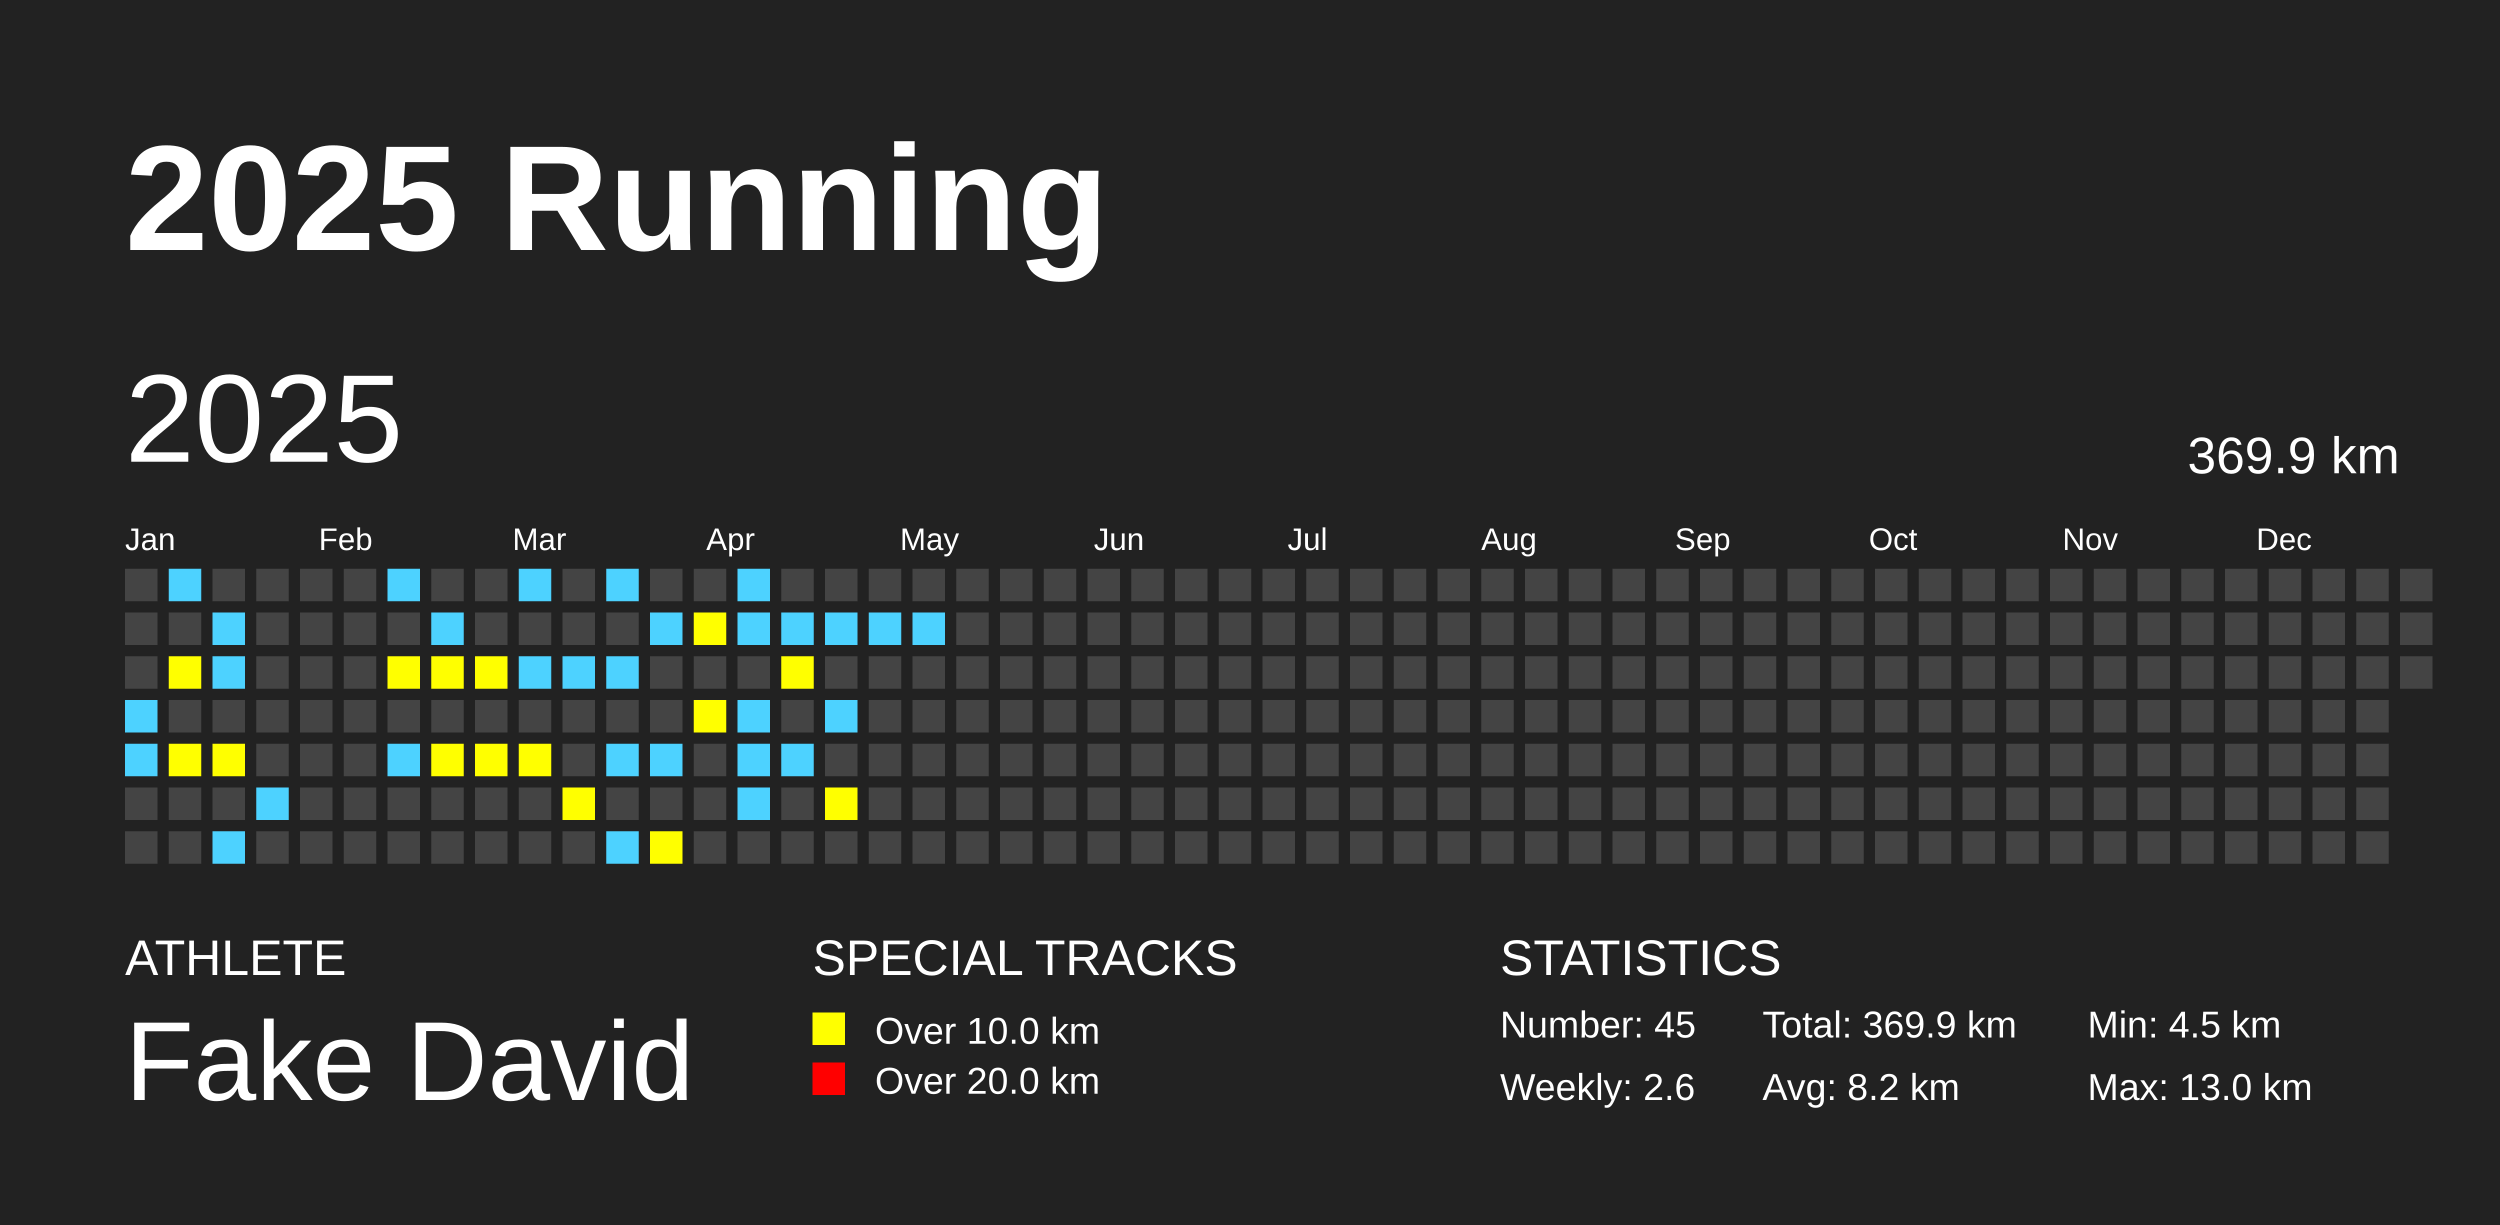
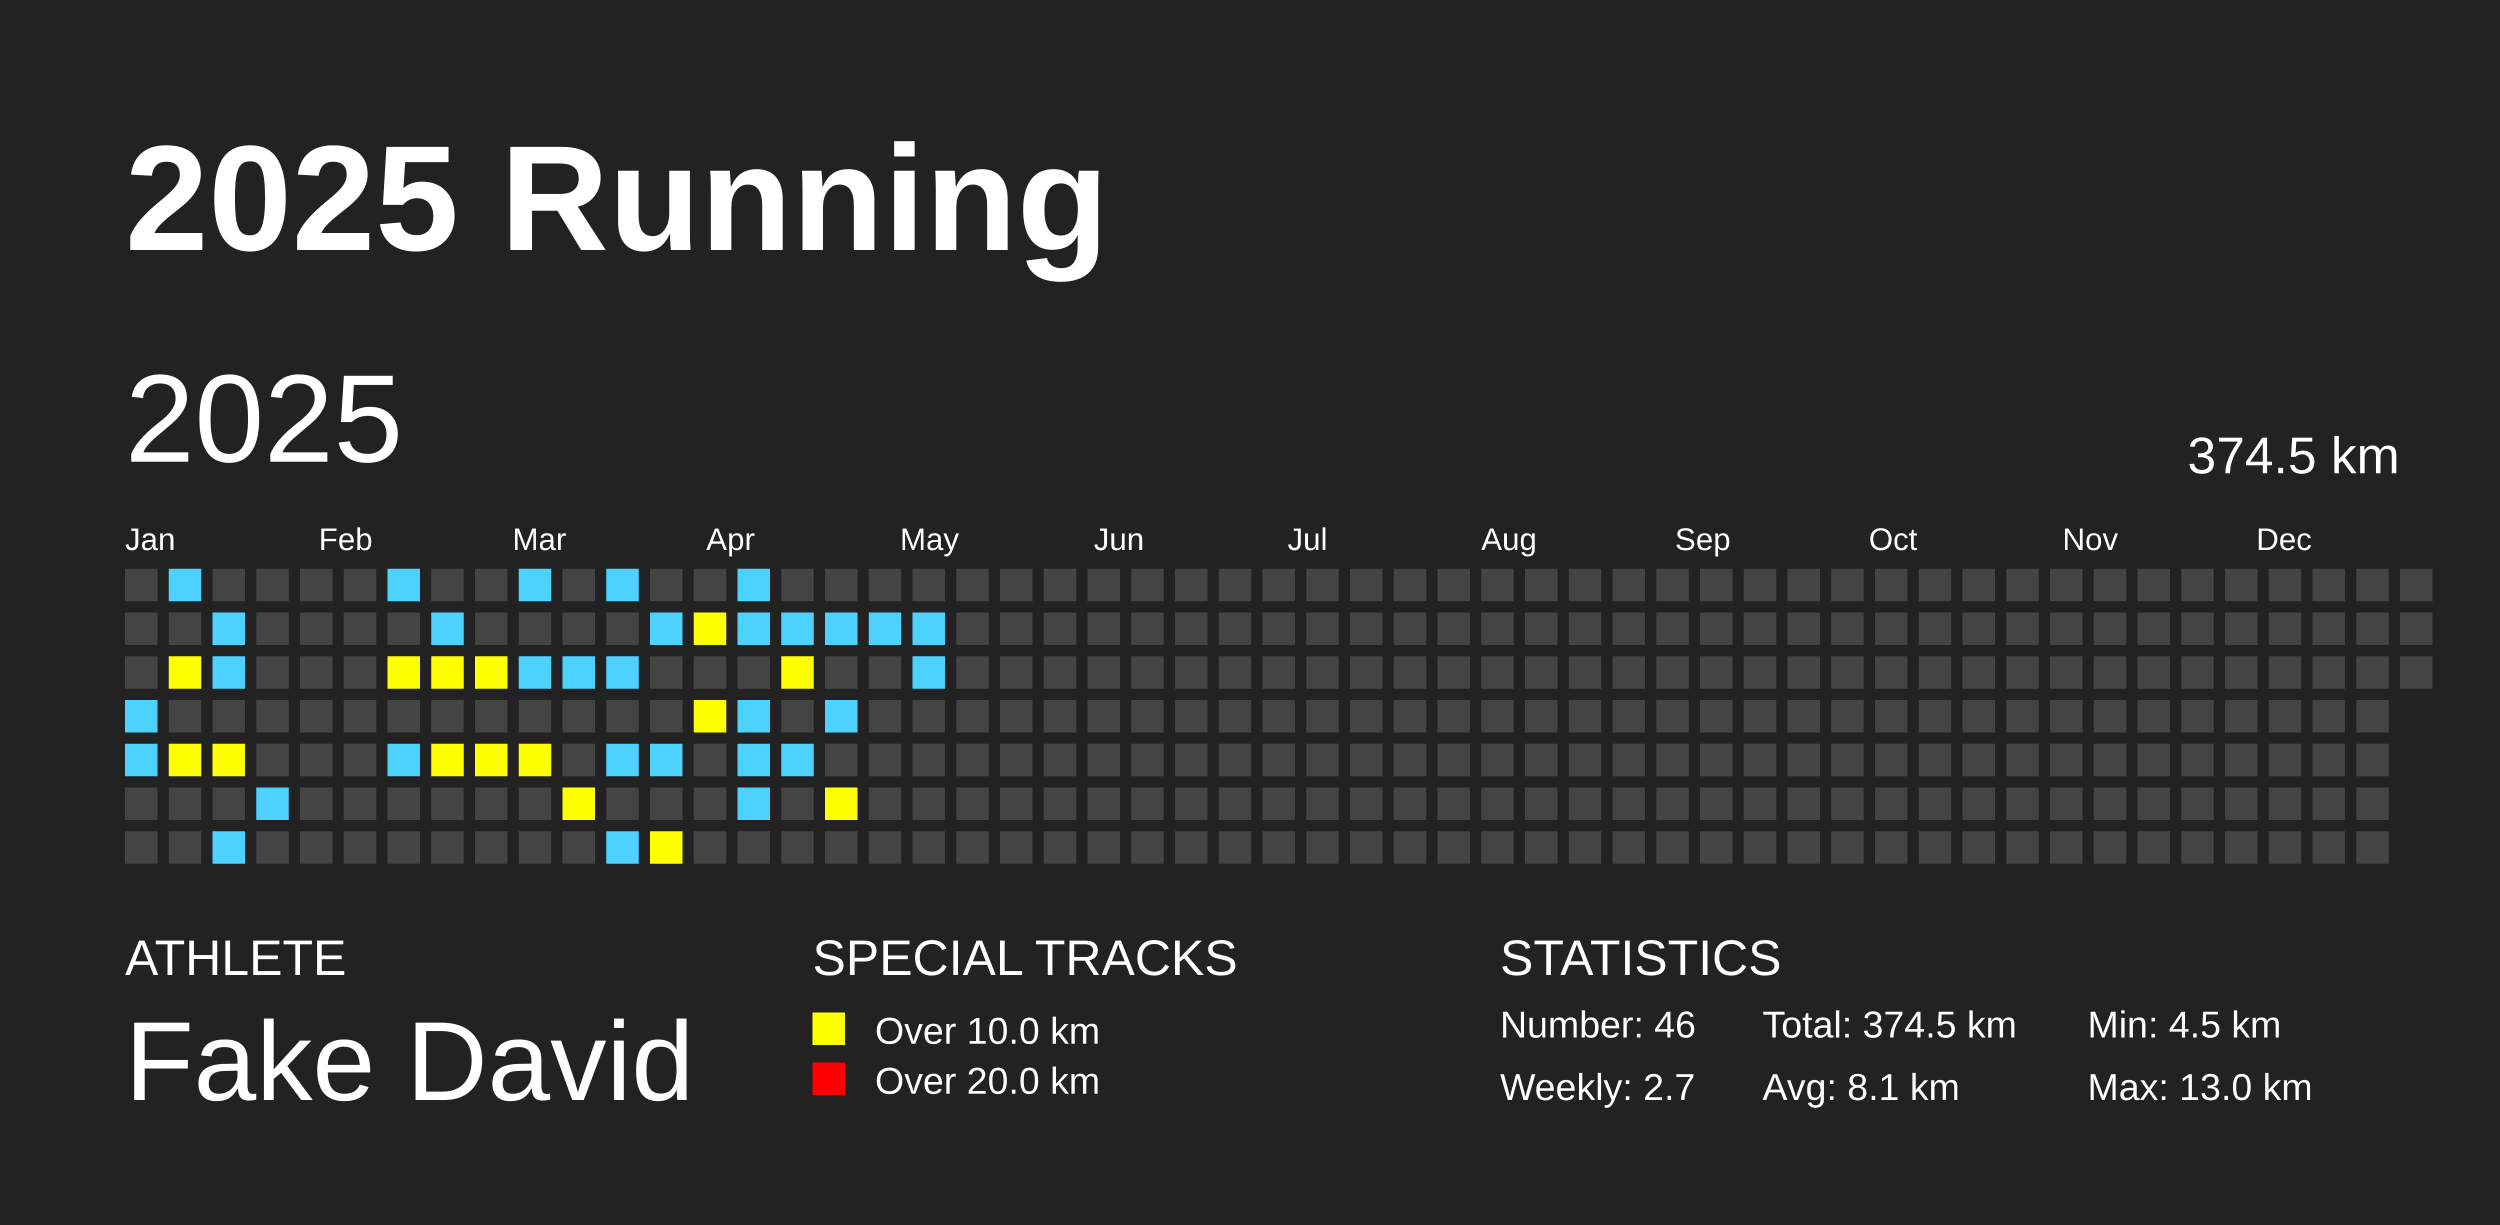
<svg xmlns="http://www.w3.org/2000/svg" baseProfile="full" height="98mm" version="1.1" viewBox="0,0,200,98" width="200mm">
  <defs />
  <rect fill="#222222" height="98" width="200" x="0" y="0" />
  <text fill="#FFFFFF" style="font-size:12px; font-family:Arial; font-weight:bold;" x="10" y="20">2025 Running</text>
  <text fill="#FFFFFF" style="font-size:4px; font-family:Arial" x="10" y="78">ATHLETE</text>
  <text fill="#FFFFFF" style="font-size:9px; font-family:Arial" x="10" y="88">Fake David</text>
  <text fill="#FFFFFF" style="font-size:4px; font-family:Arial" x="65" y="78">SPECIAL TRACKS</text>
  <rect fill="yellow" height="2.6" width="2.6" x="65" y="81" />
  <text fill="#FFFFFF" style="font-size:3px; font-family:Arial" x="70" y="83.5">Over 10.0 km</text>
  <rect fill="red" height="2.6" width="2.6" x="65" y="85" />
  <text fill="#FFFFFF" style="font-size:3px; font-family:Arial" x="70" y="87.5">Over 20.0 km</text>
  <text fill="#FFFFFF" style="font-size:4px; font-family:Arial" x="120" y="78">STATISTICS</text>
-   <text fill="#FFFFFF" style="font-size:3px; font-family:Arial" x="120" y="83">Number: 45</text>
-   <text fill="#FFFFFF" style="font-size:3px; font-family:Arial" x="120" y="88">Weekly: 2.6</text>
-   <text fill="#FFFFFF" style="font-size:3px; font-family:Arial" x="141" y="83">Total: 369.9 km</text>
-   <text fill="#FFFFFF" style="font-size:3px; font-family:Arial" x="141" y="88">Avg: 8.2 km</text>
+   <text fill="#FFFFFF" style="font-size:3px; font-family:Arial" x="120" y="83">Number: 46</text>
+   <text fill="#FFFFFF" style="font-size:3px; font-family:Arial" x="120" y="88">Weekly: 2.7</text>
+   <text fill="#FFFFFF" style="font-size:3px; font-family:Arial" x="141" y="83">Total: 374.5 km</text>
+   <text fill="#FFFFFF" style="font-size:3px; font-family:Arial" x="141" y="88">Avg: 8.1 km</text>
  <text fill="#FFFFFF" style="font-size:3px; font-family:Arial" x="167" y="83">Min: 4.5 km</text>
  <text fill="#FFFFFF" style="font-size:3px; font-family:Arial" x="167" y="88">Max: 13.0 km</text>
  <text dominant-baseline="hanging" fill="#FFFFFF" style="font-size:10.0px; font-family:Arial;" x="10" y="30">2025</text>
-   <text dominant-baseline="hanging" fill="#FFFFFF" style="font-size:4.125px; font-family:Arial;" x="175" y="35">369.9 km</text>
+   <text dominant-baseline="hanging" fill="#FFFFFF" style="font-size:4.125px; font-family:Arial;" x="175" y="35">374.5 km</text>
  <text fill="#FFFFFF" style="font-size:2.5px; font-family:Arial" x="10.0" y="44">Jan</text>
  <text fill="#FFFFFF" style="font-size:2.5px; font-family:Arial" x="25.5" y="44">Feb</text>
  <text fill="#FFFFFF" style="font-size:2.5px; font-family:Arial" x="41.0" y="44">Mar</text>
  <text fill="#FFFFFF" style="font-size:2.5px; font-family:Arial" x="56.5" y="44">Apr</text>
  <text fill="#FFFFFF" style="font-size:2.5px; font-family:Arial" x="72.0" y="44">May</text>
  <text fill="#FFFFFF" style="font-size:2.5px; font-family:Arial" x="87.5" y="44">Jun</text>
  <text fill="#FFFFFF" style="font-size:2.5px; font-family:Arial" x="103.0" y="44">Jul</text>
  <text fill="#FFFFFF" style="font-size:2.5px; font-family:Arial" x="118.5" y="44">Aug</text>
  <text fill="#FFFFFF" style="font-size:2.5px; font-family:Arial" x="134.0" y="44">Sep</text>
  <text fill="#FFFFFF" style="font-size:2.5px; font-family:Arial" x="149.5" y="44">Oct</text>
  <text fill="#FFFFFF" style="font-size:2.5px; font-family:Arial" x="165.0" y="44">Nov</text>
  <text fill="#FFFFFF" style="font-size:2.5px; font-family:Arial" x="180.5" y="44">Dec</text>
  <rect fill="#444444" height="2.6" width="2.6" x="10.0" y="45.5" />
  <rect fill="#444444" height="2.6" width="2.6" x="10.0" y="49.0" />
  <rect fill="#444444" height="2.6" width="2.6" x="10.0" y="52.5" />
  <rect fill="#4DD2FF" height="2.6" width="2.6" x="10.0" y="56.0" />
  <rect fill="#4DD2FF" height="2.6" width="2.6" x="10.0" y="59.5" />
  <rect fill="#444444" height="2.6" width="2.6" x="10.0" y="63.0" />
  <rect fill="#444444" height="2.6" width="2.6" x="10.0" y="66.5" />
  <rect fill="#4DD2FF" height="2.6" width="2.6" x="13.5" y="45.5" />
  <rect fill="#444444" height="2.6" width="2.6" x="13.5" y="49.0" />
  <rect fill="yellow" height="2.6" width="2.6" x="13.5" y="52.5" />
  <rect fill="#444444" height="2.6" width="2.6" x="13.5" y="56.0" />
  <rect fill="yellow" height="2.6" width="2.6" x="13.5" y="59.5" />
  <rect fill="#444444" height="2.6" width="2.6" x="13.5" y="63.0" />
  <rect fill="#444444" height="2.6" width="2.6" x="13.5" y="66.5" />
  <rect fill="#444444" height="2.6" width="2.6" x="17.0" y="45.5" />
  <rect fill="#4DD2FF" height="2.6" width="2.6" x="17.0" y="49.0" />
  <rect fill="#4DD2FF" height="2.6" width="2.6" x="17.0" y="52.5" />
  <rect fill="#444444" height="2.6" width="2.6" x="17.0" y="56.0" />
  <rect fill="yellow" height="2.6" width="2.6" x="17.0" y="59.5" />
  <rect fill="#444444" height="2.6" width="2.6" x="17.0" y="63.0" />
  <rect fill="#4DD2FF" height="2.6" width="2.6" x="17.0" y="66.5" />
  <rect fill="#444444" height="2.6" width="2.6" x="20.5" y="45.5" />
  <rect fill="#444444" height="2.6" width="2.6" x="20.5" y="49.0" />
  <rect fill="#444444" height="2.6" width="2.6" x="20.5" y="52.5" />
  <rect fill="#444444" height="2.6" width="2.6" x="20.5" y="56.0" />
  <rect fill="#444444" height="2.6" width="2.6" x="20.5" y="59.5" />
  <rect fill="#4DD2FF" height="2.6" width="2.6" x="20.5" y="63.0" />
  <rect fill="#444444" height="2.6" width="2.6" x="20.5" y="66.5" />
  <rect fill="#444444" height="2.6" width="2.6" x="24.0" y="45.5" />
  <rect fill="#444444" height="2.6" width="2.6" x="24.0" y="49.0" />
  <rect fill="#444444" height="2.6" width="2.6" x="24.0" y="52.5" />
  <rect fill="#444444" height="2.6" width="2.6" x="24.0" y="56.0" />
  <rect fill="#444444" height="2.6" width="2.6" x="24.0" y="59.5" />
  <rect fill="#444444" height="2.6" width="2.6" x="24.0" y="63.0" />
  <rect fill="#444444" height="2.6" width="2.6" x="24.0" y="66.5" />
  <rect fill="#444444" height="2.6" width="2.6" x="27.5" y="45.5" />
  <rect fill="#444444" height="2.6" width="2.6" x="27.5" y="49.0" />
  <rect fill="#444444" height="2.6" width="2.6" x="27.5" y="52.5" />
  <rect fill="#444444" height="2.6" width="2.6" x="27.5" y="56.0" />
  <rect fill="#444444" height="2.6" width="2.6" x="27.5" y="59.5" />
  <rect fill="#444444" height="2.6" width="2.6" x="27.5" y="63.0" />
  <rect fill="#444444" height="2.6" width="2.6" x="27.5" y="66.5" />
  <rect fill="#4DD2FF" height="2.6" width="2.6" x="31.0" y="45.5" />
  <rect fill="#444444" height="2.6" width="2.6" x="31.0" y="49.0" />
  <rect fill="yellow" height="2.6" width="2.6" x="31.0" y="52.5" />
  <rect fill="#444444" height="2.6" width="2.6" x="31.0" y="56.0" />
  <rect fill="#4DD2FF" height="2.6" width="2.6" x="31.0" y="59.5" />
  <rect fill="#444444" height="2.6" width="2.6" x="31.0" y="63.0" />
  <rect fill="#444444" height="2.6" width="2.6" x="31.0" y="66.5" />
  <rect fill="#444444" height="2.6" width="2.6" x="34.5" y="45.5" />
  <rect fill="#4DD2FF" height="2.6" width="2.6" x="34.5" y="49.0" />
  <rect fill="yellow" height="2.6" width="2.6" x="34.5" y="52.5" />
  <rect fill="#444444" height="2.6" width="2.6" x="34.5" y="56.0" />
  <rect fill="yellow" height="2.6" width="2.6" x="34.5" y="59.5" />
  <rect fill="#444444" height="2.6" width="2.6" x="34.5" y="63.0" />
  <rect fill="#444444" height="2.6" width="2.6" x="34.5" y="66.5" />
  <rect fill="#444444" height="2.6" width="2.6" x="38.0" y="45.5" />
  <rect fill="#444444" height="2.6" width="2.6" x="38.0" y="49.0" />
  <rect fill="yellow" height="2.6" width="2.6" x="38.0" y="52.5" />
  <rect fill="#444444" height="2.6" width="2.6" x="38.0" y="56.0" />
  <rect fill="yellow" height="2.6" width="2.6" x="38.0" y="59.5" />
  <rect fill="#444444" height="2.6" width="2.6" x="38.0" y="63.0" />
  <rect fill="#444444" height="2.6" width="2.6" x="38.0" y="66.5" />
  <rect fill="#4DD2FF" height="2.6" width="2.6" x="41.5" y="45.5" />
  <rect fill="#444444" height="2.6" width="2.6" x="41.5" y="49.0" />
  <rect fill="#4DD2FF" height="2.6" width="2.6" x="41.5" y="52.5" />
  <rect fill="#444444" height="2.6" width="2.6" x="41.5" y="56.0" />
  <rect fill="yellow" height="2.6" width="2.6" x="41.5" y="59.5" />
  <rect fill="#444444" height="2.6" width="2.6" x="41.5" y="63.0" />
  <rect fill="#444444" height="2.6" width="2.6" x="41.5" y="66.5" />
  <rect fill="#444444" height="2.6" width="2.6" x="45.0" y="45.5" />
  <rect fill="#444444" height="2.6" width="2.6" x="45.0" y="49.0" />
  <rect fill="#4DD2FF" height="2.6" width="2.6" x="45.0" y="52.5" />
  <rect fill="#444444" height="2.6" width="2.6" x="45.0" y="56.0" />
  <rect fill="#444444" height="2.6" width="2.6" x="45.0" y="59.5" />
  <rect fill="yellow" height="2.6" width="2.6" x="45.0" y="63.0" />
  <rect fill="#444444" height="2.6" width="2.6" x="45.0" y="66.5" />
  <rect fill="#4DD2FF" height="2.6" width="2.6" x="48.5" y="45.5" />
  <rect fill="#444444" height="2.6" width="2.6" x="48.5" y="49.0" />
  <rect fill="#4DD2FF" height="2.6" width="2.6" x="48.5" y="52.5" />
  <rect fill="#444444" height="2.6" width="2.6" x="48.5" y="56.0" />
  <rect fill="#4DD2FF" height="2.6" width="2.6" x="48.5" y="59.5" />
  <rect fill="#444444" height="2.6" width="2.6" x="48.5" y="63.0" />
  <rect fill="#4DD2FF" height="2.6" width="2.6" x="48.5" y="66.5" />
  <rect fill="#444444" height="2.6" width="2.6" x="52.0" y="45.5" />
  <rect fill="#4DD2FF" height="2.6" width="2.6" x="52.0" y="49.0" />
  <rect fill="#444444" height="2.6" width="2.6" x="52.0" y="52.5" />
  <rect fill="#444444" height="2.6" width="2.6" x="52.0" y="56.0" />
  <rect fill="#4DD2FF" height="2.6" width="2.6" x="52.0" y="59.5" />
  <rect fill="#444444" height="2.6" width="2.6" x="52.0" y="63.0" />
  <rect fill="yellow" height="2.6" width="2.6" x="52.0" y="66.5" />
  <rect fill="#444444" height="2.6" width="2.6" x="55.5" y="45.5" />
  <rect fill="yellow" height="2.6" width="2.6" x="55.5" y="49.0" />
  <rect fill="#444444" height="2.6" width="2.6" x="55.5" y="52.5" />
  <rect fill="yellow" height="2.6" width="2.6" x="55.5" y="56.0" />
  <rect fill="#444444" height="2.6" width="2.6" x="55.5" y="59.5" />
  <rect fill="#444444" height="2.6" width="2.6" x="55.5" y="63.0" />
  <rect fill="#444444" height="2.6" width="2.6" x="55.5" y="66.5" />
  <rect fill="#4DD2FF" height="2.6" width="2.6" x="59.0" y="45.5" />
  <rect fill="#4DD2FF" height="2.6" width="2.6" x="59.0" y="49.0" />
  <rect fill="#444444" height="2.6" width="2.6" x="59.0" y="52.5" />
  <rect fill="#4DD2FF" height="2.6" width="2.6" x="59.0" y="56.0" />
  <rect fill="#4DD2FF" height="2.6" width="2.6" x="59.0" y="59.5" />
  <rect fill="#4DD2FF" height="2.6" width="2.6" x="59.0" y="63.0" />
  <rect fill="#444444" height="2.6" width="2.6" x="59.0" y="66.5" />
  <rect fill="#444444" height="2.6" width="2.6" x="62.5" y="45.5" />
  <rect fill="#4DD2FF" height="2.6" width="2.6" x="62.5" y="49.0" />
  <rect fill="yellow" height="2.6" width="2.6" x="62.5" y="52.5" />
  <rect fill="#444444" height="2.6" width="2.6" x="62.5" y="56.0" />
  <rect fill="#4DD2FF" height="2.6" width="2.6" x="62.5" y="59.5" />
  <rect fill="#444444" height="2.6" width="2.6" x="62.5" y="63.0" />
  <rect fill="#444444" height="2.6" width="2.6" x="62.5" y="66.5" />
  <rect fill="#444444" height="2.6" width="2.6" x="66.0" y="45.5" />
  <rect fill="#4DD2FF" height="2.6" width="2.6" x="66.0" y="49.0" />
  <rect fill="#444444" height="2.6" width="2.6" x="66.0" y="52.5" />
  <rect fill="#4DD2FF" height="2.6" width="2.6" x="66.0" y="56.0" />
  <rect fill="#444444" height="2.6" width="2.6" x="66.0" y="59.5" />
  <rect fill="yellow" height="2.6" width="2.6" x="66.0" y="63.0" />
  <rect fill="#444444" height="2.6" width="2.6" x="66.0" y="66.5" />
  <rect fill="#444444" height="2.6" width="2.6" x="69.5" y="45.5" />
  <rect fill="#4DD2FF" height="2.6" width="2.6" x="69.5" y="49.0" />
  <rect fill="#444444" height="2.6" width="2.6" x="69.5" y="52.5" />
  <rect fill="#444444" height="2.6" width="2.6" x="69.5" y="56.0" />
  <rect fill="#444444" height="2.6" width="2.6" x="69.5" y="59.5" />
  <rect fill="#444444" height="2.6" width="2.6" x="69.5" y="63.0" />
  <rect fill="#444444" height="2.6" width="2.6" x="69.5" y="66.5" />
  <rect fill="#444444" height="2.6" width="2.6" x="73.0" y="45.5" />
  <rect fill="#4DD2FF" height="2.6" width="2.6" x="73.0" y="49.0" />
-   <rect fill="#444444" height="2.6" width="2.6" x="73.0" y="52.5" />
+   <rect fill="#4DD2FF" height="2.6" width="2.6" x="73.0" y="52.5" />
  <rect fill="#444444" height="2.6" width="2.6" x="73.0" y="56.0" />
  <rect fill="#444444" height="2.6" width="2.6" x="73.0" y="59.5" />
  <rect fill="#444444" height="2.6" width="2.6" x="73.0" y="63.0" />
  <rect fill="#444444" height="2.6" width="2.6" x="73.0" y="66.5" />
  <rect fill="#444444" height="2.6" width="2.6" x="76.5" y="45.5" />
  <rect fill="#444444" height="2.6" width="2.6" x="76.5" y="49.0" />
  <rect fill="#444444" height="2.6" width="2.6" x="76.5" y="52.5" />
  <rect fill="#444444" height="2.6" width="2.6" x="76.5" y="56.0" />
  <rect fill="#444444" height="2.6" width="2.6" x="76.5" y="59.5" />
  <rect fill="#444444" height="2.6" width="2.6" x="76.5" y="63.0" />
  <rect fill="#444444" height="2.6" width="2.6" x="76.5" y="66.5" />
  <rect fill="#444444" height="2.6" width="2.6" x="80.0" y="45.5" />
  <rect fill="#444444" height="2.6" width="2.6" x="80.0" y="49.0" />
  <rect fill="#444444" height="2.6" width="2.6" x="80.0" y="52.5" />
  <rect fill="#444444" height="2.6" width="2.6" x="80.0" y="56.0" />
  <rect fill="#444444" height="2.6" width="2.6" x="80.0" y="59.5" />
  <rect fill="#444444" height="2.6" width="2.6" x="80.0" y="63.0" />
  <rect fill="#444444" height="2.6" width="2.6" x="80.0" y="66.5" />
  <rect fill="#444444" height="2.6" width="2.6" x="83.5" y="45.5" />
  <rect fill="#444444" height="2.6" width="2.6" x="83.5" y="49.0" />
  <rect fill="#444444" height="2.6" width="2.6" x="83.5" y="52.5" />
  <rect fill="#444444" height="2.6" width="2.6" x="83.5" y="56.0" />
  <rect fill="#444444" height="2.6" width="2.6" x="83.5" y="59.5" />
  <rect fill="#444444" height="2.6" width="2.6" x="83.5" y="63.0" />
  <rect fill="#444444" height="2.6" width="2.6" x="83.5" y="66.5" />
  <rect fill="#444444" height="2.6" width="2.6" x="87.0" y="45.5" />
  <rect fill="#444444" height="2.6" width="2.6" x="87.0" y="49.0" />
  <rect fill="#444444" height="2.6" width="2.6" x="87.0" y="52.5" />
  <rect fill="#444444" height="2.6" width="2.6" x="87.0" y="56.0" />
  <rect fill="#444444" height="2.6" width="2.6" x="87.0" y="59.5" />
  <rect fill="#444444" height="2.6" width="2.6" x="87.0" y="63.0" />
  <rect fill="#444444" height="2.6" width="2.6" x="87.0" y="66.5" />
  <rect fill="#444444" height="2.6" width="2.6" x="90.5" y="45.5" />
  <rect fill="#444444" height="2.6" width="2.6" x="90.5" y="49.0" />
  <rect fill="#444444" height="2.6" width="2.6" x="90.5" y="52.5" />
  <rect fill="#444444" height="2.6" width="2.6" x="90.5" y="56.0" />
  <rect fill="#444444" height="2.6" width="2.6" x="90.5" y="59.5" />
  <rect fill="#444444" height="2.6" width="2.6" x="90.5" y="63.0" />
  <rect fill="#444444" height="2.6" width="2.6" x="90.5" y="66.5" />
  <rect fill="#444444" height="2.6" width="2.6" x="94.0" y="45.5" />
  <rect fill="#444444" height="2.6" width="2.6" x="94.0" y="49.0" />
  <rect fill="#444444" height="2.6" width="2.6" x="94.0" y="52.5" />
  <rect fill="#444444" height="2.6" width="2.6" x="94.0" y="56.0" />
  <rect fill="#444444" height="2.6" width="2.6" x="94.0" y="59.5" />
  <rect fill="#444444" height="2.6" width="2.6" x="94.0" y="63.0" />
  <rect fill="#444444" height="2.6" width="2.6" x="94.0" y="66.5" />
  <rect fill="#444444" height="2.6" width="2.6" x="97.5" y="45.5" />
  <rect fill="#444444" height="2.6" width="2.6" x="97.5" y="49.0" />
  <rect fill="#444444" height="2.6" width="2.6" x="97.5" y="52.5" />
  <rect fill="#444444" height="2.6" width="2.6" x="97.5" y="56.0" />
  <rect fill="#444444" height="2.6" width="2.6" x="97.5" y="59.5" />
  <rect fill="#444444" height="2.6" width="2.6" x="97.5" y="63.0" />
  <rect fill="#444444" height="2.6" width="2.6" x="97.5" y="66.5" />
  <rect fill="#444444" height="2.6" width="2.6" x="101.0" y="45.5" />
  <rect fill="#444444" height="2.6" width="2.6" x="101.0" y="49.0" />
  <rect fill="#444444" height="2.6" width="2.6" x="101.0" y="52.5" />
  <rect fill="#444444" height="2.6" width="2.6" x="101.0" y="56.0" />
  <rect fill="#444444" height="2.6" width="2.6" x="101.0" y="59.5" />
  <rect fill="#444444" height="2.6" width="2.6" x="101.0" y="63.0" />
  <rect fill="#444444" height="2.6" width="2.6" x="101.0" y="66.5" />
  <rect fill="#444444" height="2.6" width="2.6" x="104.5" y="45.5" />
  <rect fill="#444444" height="2.6" width="2.6" x="104.5" y="49.0" />
  <rect fill="#444444" height="2.6" width="2.6" x="104.5" y="52.5" />
  <rect fill="#444444" height="2.6" width="2.6" x="104.5" y="56.0" />
  <rect fill="#444444" height="2.6" width="2.6" x="104.5" y="59.5" />
  <rect fill="#444444" height="2.6" width="2.6" x="104.5" y="63.0" />
  <rect fill="#444444" height="2.6" width="2.6" x="104.5" y="66.5" />
  <rect fill="#444444" height="2.6" width="2.6" x="108.0" y="45.5" />
  <rect fill="#444444" height="2.6" width="2.6" x="108.0" y="49.0" />
  <rect fill="#444444" height="2.6" width="2.6" x="108.0" y="52.5" />
  <rect fill="#444444" height="2.6" width="2.6" x="108.0" y="56.0" />
  <rect fill="#444444" height="2.6" width="2.6" x="108.0" y="59.5" />
  <rect fill="#444444" height="2.6" width="2.6" x="108.0" y="63.0" />
  <rect fill="#444444" height="2.6" width="2.6" x="108.0" y="66.5" />
  <rect fill="#444444" height="2.6" width="2.6" x="111.5" y="45.5" />
  <rect fill="#444444" height="2.6" width="2.6" x="111.5" y="49.0" />
  <rect fill="#444444" height="2.6" width="2.6" x="111.5" y="52.5" />
  <rect fill="#444444" height="2.6" width="2.6" x="111.5" y="56.0" />
  <rect fill="#444444" height="2.6" width="2.6" x="111.5" y="59.5" />
  <rect fill="#444444" height="2.6" width="2.6" x="111.5" y="63.0" />
  <rect fill="#444444" height="2.6" width="2.6" x="111.5" y="66.5" />
  <rect fill="#444444" height="2.6" width="2.6" x="115.0" y="45.5" />
  <rect fill="#444444" height="2.6" width="2.6" x="115.0" y="49.0" />
  <rect fill="#444444" height="2.6" width="2.6" x="115.0" y="52.5" />
  <rect fill="#444444" height="2.6" width="2.6" x="115.0" y="56.0" />
  <rect fill="#444444" height="2.6" width="2.6" x="115.0" y="59.5" />
  <rect fill="#444444" height="2.6" width="2.6" x="115.0" y="63.0" />
  <rect fill="#444444" height="2.6" width="2.6" x="115.0" y="66.5" />
  <rect fill="#444444" height="2.6" width="2.6" x="118.5" y="45.5" />
  <rect fill="#444444" height="2.6" width="2.6" x="118.5" y="49.0" />
  <rect fill="#444444" height="2.6" width="2.6" x="118.5" y="52.5" />
  <rect fill="#444444" height="2.6" width="2.6" x="118.5" y="56.0" />
  <rect fill="#444444" height="2.6" width="2.6" x="118.5" y="59.5" />
  <rect fill="#444444" height="2.6" width="2.6" x="118.5" y="63.0" />
  <rect fill="#444444" height="2.6" width="2.6" x="118.5" y="66.5" />
  <rect fill="#444444" height="2.6" width="2.6" x="122.0" y="45.5" />
  <rect fill="#444444" height="2.6" width="2.6" x="122.0" y="49.0" />
  <rect fill="#444444" height="2.6" width="2.6" x="122.0" y="52.5" />
  <rect fill="#444444" height="2.6" width="2.6" x="122.0" y="56.0" />
  <rect fill="#444444" height="2.6" width="2.6" x="122.0" y="59.5" />
  <rect fill="#444444" height="2.6" width="2.6" x="122.0" y="63.0" />
  <rect fill="#444444" height="2.6" width="2.6" x="122.0" y="66.5" />
  <rect fill="#444444" height="2.6" width="2.6" x="125.5" y="45.5" />
  <rect fill="#444444" height="2.6" width="2.6" x="125.5" y="49.0" />
  <rect fill="#444444" height="2.6" width="2.6" x="125.5" y="52.5" />
  <rect fill="#444444" height="2.6" width="2.6" x="125.5" y="56.0" />
  <rect fill="#444444" height="2.6" width="2.6" x="125.5" y="59.5" />
  <rect fill="#444444" height="2.6" width="2.6" x="125.5" y="63.0" />
  <rect fill="#444444" height="2.6" width="2.6" x="125.5" y="66.5" />
  <rect fill="#444444" height="2.6" width="2.6" x="129.0" y="45.5" />
  <rect fill="#444444" height="2.6" width="2.6" x="129.0" y="49.0" />
  <rect fill="#444444" height="2.6" width="2.6" x="129.0" y="52.5" />
  <rect fill="#444444" height="2.6" width="2.6" x="129.0" y="56.0" />
  <rect fill="#444444" height="2.6" width="2.6" x="129.0" y="59.5" />
  <rect fill="#444444" height="2.6" width="2.6" x="129.0" y="63.0" />
  <rect fill="#444444" height="2.6" width="2.6" x="129.0" y="66.5" />
  <rect fill="#444444" height="2.6" width="2.6" x="132.5" y="45.5" />
  <rect fill="#444444" height="2.6" width="2.6" x="132.5" y="49.0" />
  <rect fill="#444444" height="2.6" width="2.6" x="132.5" y="52.5" />
  <rect fill="#444444" height="2.6" width="2.6" x="132.5" y="56.0" />
  <rect fill="#444444" height="2.6" width="2.6" x="132.5" y="59.5" />
  <rect fill="#444444" height="2.6" width="2.6" x="132.5" y="63.0" />
  <rect fill="#444444" height="2.6" width="2.6" x="132.5" y="66.5" />
  <rect fill="#444444" height="2.6" width="2.6" x="136.0" y="45.5" />
  <rect fill="#444444" height="2.6" width="2.6" x="136.0" y="49.0" />
  <rect fill="#444444" height="2.6" width="2.6" x="136.0" y="52.5" />
  <rect fill="#444444" height="2.6" width="2.6" x="136.0" y="56.0" />
  <rect fill="#444444" height="2.6" width="2.6" x="136.0" y="59.5" />
  <rect fill="#444444" height="2.6" width="2.6" x="136.0" y="63.0" />
  <rect fill="#444444" height="2.6" width="2.6" x="136.0" y="66.5" />
  <rect fill="#444444" height="2.6" width="2.6" x="139.5" y="45.5" />
  <rect fill="#444444" height="2.6" width="2.6" x="139.5" y="49.0" />
  <rect fill="#444444" height="2.6" width="2.6" x="139.5" y="52.5" />
  <rect fill="#444444" height="2.6" width="2.6" x="139.5" y="56.0" />
  <rect fill="#444444" height="2.6" width="2.6" x="139.5" y="59.5" />
  <rect fill="#444444" height="2.6" width="2.6" x="139.5" y="63.0" />
  <rect fill="#444444" height="2.6" width="2.6" x="139.5" y="66.5" />
  <rect fill="#444444" height="2.6" width="2.6" x="143.0" y="45.5" />
  <rect fill="#444444" height="2.6" width="2.6" x="143.0" y="49.0" />
  <rect fill="#444444" height="2.6" width="2.6" x="143.0" y="52.5" />
  <rect fill="#444444" height="2.6" width="2.6" x="143.0" y="56.0" />
  <rect fill="#444444" height="2.6" width="2.6" x="143.0" y="59.5" />
  <rect fill="#444444" height="2.6" width="2.6" x="143.0" y="63.0" />
  <rect fill="#444444" height="2.6" width="2.6" x="143.0" y="66.5" />
  <rect fill="#444444" height="2.6" width="2.6" x="146.5" y="45.5" />
  <rect fill="#444444" height="2.6" width="2.6" x="146.5" y="49.0" />
  <rect fill="#444444" height="2.6" width="2.6" x="146.5" y="52.5" />
  <rect fill="#444444" height="2.6" width="2.6" x="146.5" y="56.0" />
  <rect fill="#444444" height="2.6" width="2.6" x="146.5" y="59.5" />
  <rect fill="#444444" height="2.6" width="2.6" x="146.5" y="63.0" />
  <rect fill="#444444" height="2.6" width="2.6" x="146.5" y="66.5" />
  <rect fill="#444444" height="2.6" width="2.6" x="150.0" y="45.5" />
  <rect fill="#444444" height="2.6" width="2.6" x="150.0" y="49.0" />
  <rect fill="#444444" height="2.6" width="2.6" x="150.0" y="52.5" />
  <rect fill="#444444" height="2.6" width="2.6" x="150.0" y="56.0" />
  <rect fill="#444444" height="2.6" width="2.6" x="150.0" y="59.5" />
  <rect fill="#444444" height="2.6" width="2.6" x="150.0" y="63.0" />
  <rect fill="#444444" height="2.6" width="2.6" x="150.0" y="66.5" />
  <rect fill="#444444" height="2.6" width="2.6" x="153.5" y="45.5" />
  <rect fill="#444444" height="2.6" width="2.6" x="153.5" y="49.0" />
  <rect fill="#444444" height="2.6" width="2.6" x="153.5" y="52.5" />
  <rect fill="#444444" height="2.6" width="2.6" x="153.5" y="56.0" />
  <rect fill="#444444" height="2.6" width="2.6" x="153.5" y="59.5" />
  <rect fill="#444444" height="2.6" width="2.6" x="153.5" y="63.0" />
  <rect fill="#444444" height="2.6" width="2.6" x="153.5" y="66.5" />
  <rect fill="#444444" height="2.6" width="2.6" x="157.0" y="45.5" />
  <rect fill="#444444" height="2.6" width="2.6" x="157.0" y="49.0" />
  <rect fill="#444444" height="2.6" width="2.6" x="157.0" y="52.5" />
  <rect fill="#444444" height="2.6" width="2.6" x="157.0" y="56.0" />
  <rect fill="#444444" height="2.6" width="2.6" x="157.0" y="59.5" />
  <rect fill="#444444" height="2.6" width="2.6" x="157.0" y="63.0" />
  <rect fill="#444444" height="2.6" width="2.6" x="157.0" y="66.5" />
  <rect fill="#444444" height="2.6" width="2.6" x="160.5" y="45.5" />
  <rect fill="#444444" height="2.6" width="2.6" x="160.5" y="49.0" />
  <rect fill="#444444" height="2.6" width="2.6" x="160.5" y="52.5" />
  <rect fill="#444444" height="2.6" width="2.6" x="160.5" y="56.0" />
  <rect fill="#444444" height="2.6" width="2.6" x="160.5" y="59.5" />
  <rect fill="#444444" height="2.6" width="2.6" x="160.5" y="63.0" />
  <rect fill="#444444" height="2.6" width="2.6" x="160.5" y="66.5" />
  <rect fill="#444444" height="2.6" width="2.6" x="164.0" y="45.5" />
  <rect fill="#444444" height="2.6" width="2.6" x="164.0" y="49.0" />
  <rect fill="#444444" height="2.6" width="2.6" x="164.0" y="52.5" />
  <rect fill="#444444" height="2.6" width="2.6" x="164.0" y="56.0" />
  <rect fill="#444444" height="2.6" width="2.6" x="164.0" y="59.5" />
  <rect fill="#444444" height="2.6" width="2.6" x="164.0" y="63.0" />
  <rect fill="#444444" height="2.6" width="2.6" x="164.0" y="66.5" />
  <rect fill="#444444" height="2.6" width="2.6" x="167.5" y="45.5" />
  <rect fill="#444444" height="2.6" width="2.6" x="167.5" y="49.0" />
  <rect fill="#444444" height="2.6" width="2.6" x="167.5" y="52.5" />
  <rect fill="#444444" height="2.6" width="2.6" x="167.5" y="56.0" />
  <rect fill="#444444" height="2.6" width="2.6" x="167.5" y="59.5" />
  <rect fill="#444444" height="2.6" width="2.6" x="167.5" y="63.0" />
  <rect fill="#444444" height="2.6" width="2.6" x="167.5" y="66.5" />
  <rect fill="#444444" height="2.6" width="2.6" x="171.0" y="45.5" />
  <rect fill="#444444" height="2.6" width="2.6" x="171.0" y="49.0" />
  <rect fill="#444444" height="2.6" width="2.6" x="171.0" y="52.5" />
  <rect fill="#444444" height="2.6" width="2.6" x="171.0" y="56.0" />
  <rect fill="#444444" height="2.6" width="2.6" x="171.0" y="59.5" />
  <rect fill="#444444" height="2.6" width="2.6" x="171.0" y="63.0" />
  <rect fill="#444444" height="2.6" width="2.6" x="171.0" y="66.5" />
  <rect fill="#444444" height="2.6" width="2.6" x="174.5" y="45.5" />
  <rect fill="#444444" height="2.6" width="2.6" x="174.5" y="49.0" />
  <rect fill="#444444" height="2.6" width="2.6" x="174.5" y="52.5" />
  <rect fill="#444444" height="2.6" width="2.6" x="174.5" y="56.0" />
  <rect fill="#444444" height="2.6" width="2.6" x="174.5" y="59.5" />
  <rect fill="#444444" height="2.6" width="2.6" x="174.5" y="63.0" />
  <rect fill="#444444" height="2.6" width="2.6" x="174.5" y="66.5" />
  <rect fill="#444444" height="2.6" width="2.6" x="178.0" y="45.5" />
  <rect fill="#444444" height="2.6" width="2.6" x="178.0" y="49.0" />
  <rect fill="#444444" height="2.6" width="2.6" x="178.0" y="52.5" />
  <rect fill="#444444" height="2.6" width="2.6" x="178.0" y="56.0" />
  <rect fill="#444444" height="2.6" width="2.6" x="178.0" y="59.5" />
  <rect fill="#444444" height="2.6" width="2.6" x="178.0" y="63.0" />
  <rect fill="#444444" height="2.6" width="2.6" x="178.0" y="66.5" />
  <rect fill="#444444" height="2.6" width="2.6" x="181.5" y="45.5" />
  <rect fill="#444444" height="2.6" width="2.6" x="181.5" y="49.0" />
  <rect fill="#444444" height="2.6" width="2.6" x="181.5" y="52.5" />
  <rect fill="#444444" height="2.6" width="2.6" x="181.5" y="56.0" />
  <rect fill="#444444" height="2.6" width="2.6" x="181.5" y="59.5" />
  <rect fill="#444444" height="2.6" width="2.6" x="181.5" y="63.0" />
  <rect fill="#444444" height="2.6" width="2.6" x="181.5" y="66.5" />
  <rect fill="#444444" height="2.6" width="2.6" x="185.0" y="45.5" />
  <rect fill="#444444" height="2.6" width="2.6" x="185.0" y="49.0" />
  <rect fill="#444444" height="2.6" width="2.6" x="185.0" y="52.5" />
  <rect fill="#444444" height="2.6" width="2.6" x="185.0" y="56.0" />
  <rect fill="#444444" height="2.6" width="2.6" x="185.0" y="59.5" />
  <rect fill="#444444" height="2.6" width="2.6" x="185.0" y="63.0" />
  <rect fill="#444444" height="2.6" width="2.6" x="185.0" y="66.5" />
  <rect fill="#444444" height="2.6" width="2.6" x="188.5" y="45.5" />
  <rect fill="#444444" height="2.6" width="2.6" x="188.5" y="49.0" />
  <rect fill="#444444" height="2.6" width="2.6" x="188.5" y="52.5" />
  <rect fill="#444444" height="2.6" width="2.6" x="188.5" y="56.0" />
  <rect fill="#444444" height="2.6" width="2.6" x="188.5" y="59.5" />
  <rect fill="#444444" height="2.6" width="2.6" x="188.5" y="63.0" />
  <rect fill="#444444" height="2.6" width="2.6" x="188.5" y="66.5" />
  <rect fill="#444444" height="2.6" width="2.6" x="192.0" y="45.5" />
  <rect fill="#444444" height="2.6" width="2.6" x="192.0" y="49.0" />
  <rect fill="#444444" height="2.6" width="2.6" x="192.0" y="52.5" />
</svg>
